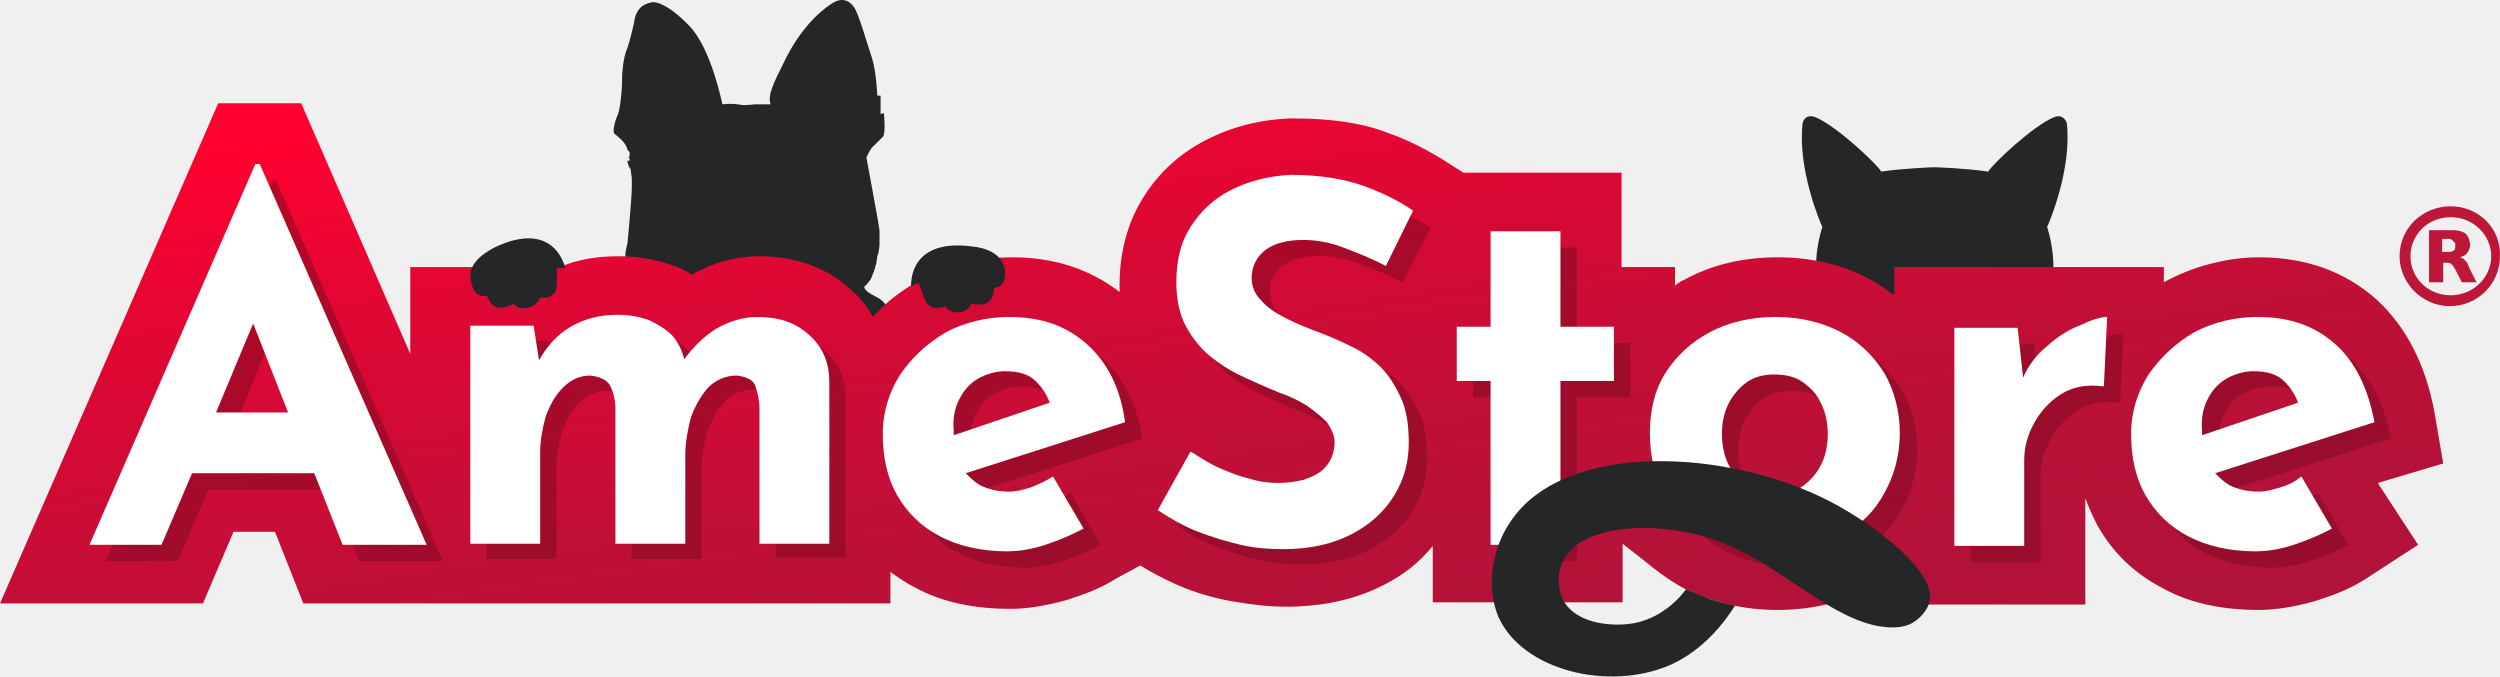
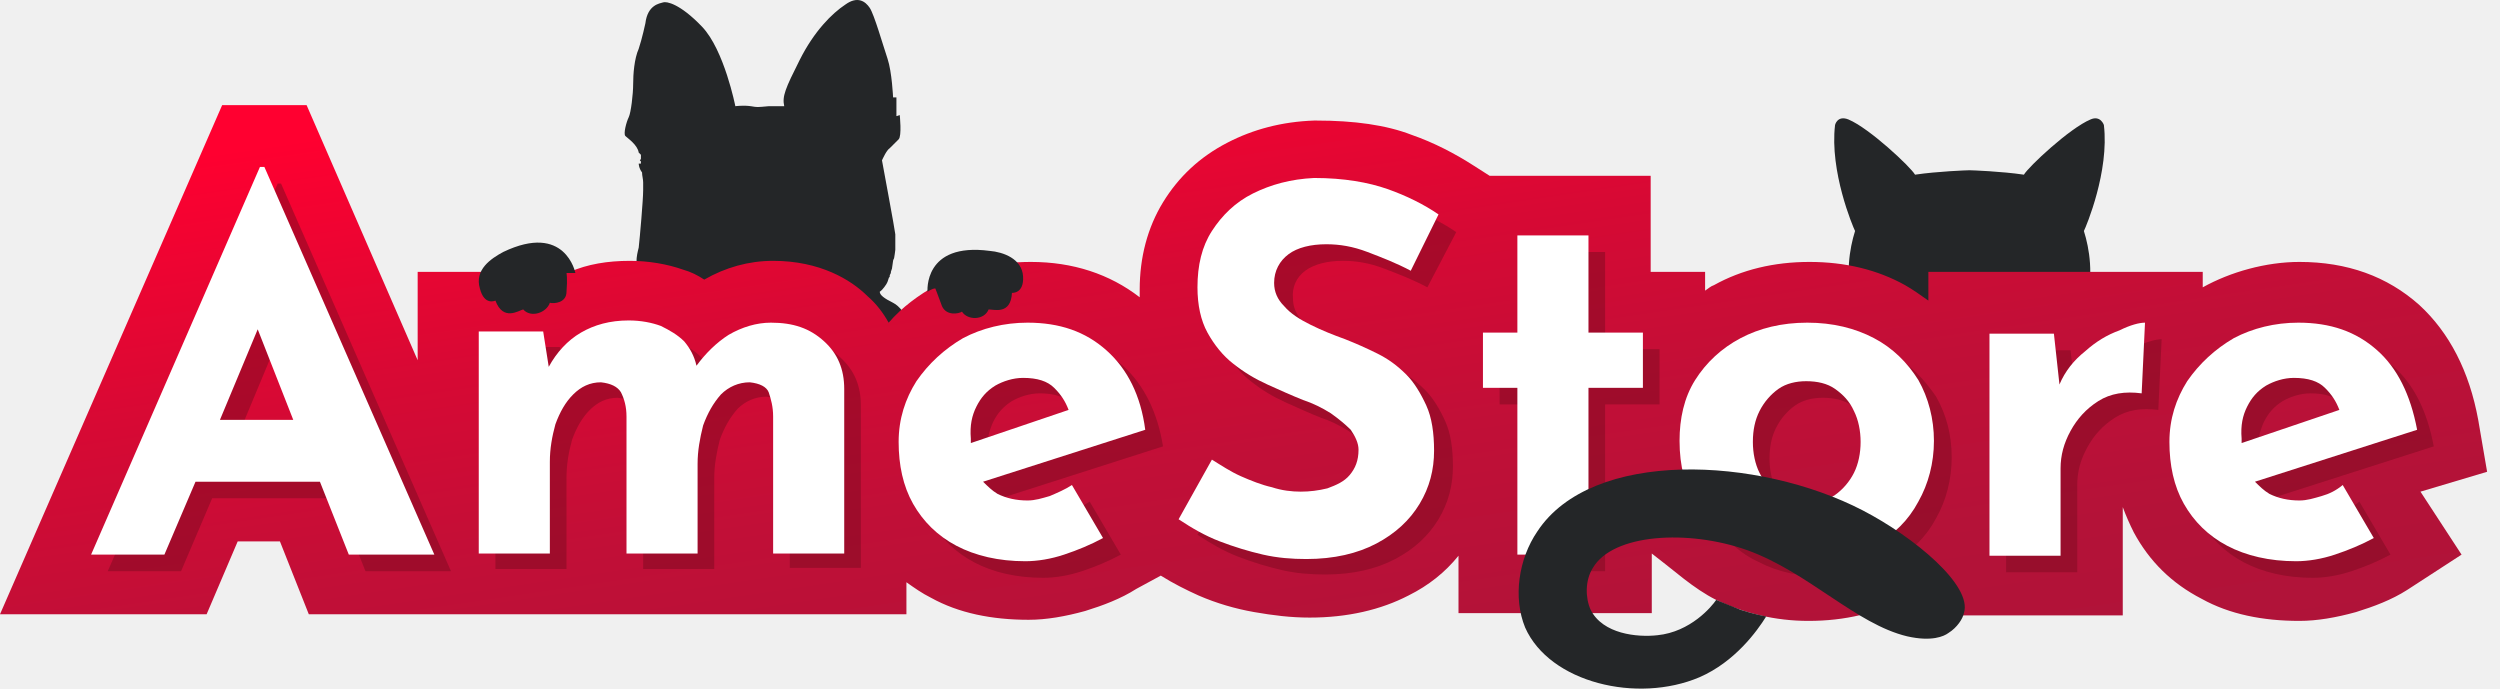
- <svg xmlns="http://www.w3.org/2000/svg" width="170" height="46" viewBox="0 0 170 46" fill="none">
+ <svg xmlns="http://www.w3.org/2000/svg" width="167" height="46" viewBox="0 0 167 46" fill="none">
  <path d="M140.539 8.348C140.539 8.348 140.317 7.684 139.649 7.979C138.239 8.569 135.494 11.152 135.197 11.668C133.713 11.447 131.709 11.373 131.561 11.373C131.412 11.373 129.409 11.447 127.925 11.668C127.628 11.152 124.883 8.569 123.473 7.979C122.731 7.684 122.582 8.348 122.582 8.348C122.211 11.447 123.77 15.136 123.918 15.431C123.547 16.611 123.25 18.382 123.77 20.3C124.066 21.333 124.289 21.407 124.437 22.292V22.366H138.684V22.292C138.833 21.407 139.055 21.333 139.352 20.3C139.871 18.382 139.575 16.611 139.204 15.431C139.352 15.136 140.91 11.447 140.539 8.348Z" fill="#242628" />
  <path d="M61.587 23.399V23.03C61.217 22.514 60.549 20.669 59.658 20.227C59.065 19.932 58.768 19.71 58.768 19.489C58.99 19.341 59.213 18.973 59.213 18.973L59.287 18.825L59.361 18.604C59.361 18.53 59.436 18.53 59.436 18.456V18.382L59.51 18.235V18.161L59.584 17.939L59.658 17.423C59.658 17.349 59.733 17.276 59.733 17.202C59.733 17.202 59.807 16.759 59.807 16.685C59.807 16.685 59.807 16.538 59.807 16.39V16.316C59.807 16.169 59.807 15.947 59.807 15.652C59.807 15.505 58.916 10.709 58.916 10.709C58.99 10.562 59.213 10.045 59.436 9.898C59.436 9.898 59.807 9.529 60.029 9.307C60.252 9.086 60.103 7.684 60.103 7.684L59.881 7.758V6.504H59.658C59.658 6.504 59.584 4.807 59.287 3.921C58.99 3.036 58.397 0.97 58.1 0.527C57.803 0.085 57.284 -0.284 56.468 0.306C55.577 0.896 54.39 2.077 53.425 3.995C52.461 5.913 52.238 6.43 52.386 7.094C52.386 7.094 52.164 7.094 51.348 7.094C50.531 7.168 50.606 7.168 50.16 7.094C49.641 7.02 49.121 7.094 49.121 7.094C49.121 7.094 48.38 3.331 46.895 1.782C45.411 0.232 44.521 0.085 44.298 0.159C44.076 0.232 43.26 0.306 43.111 1.56C43.111 1.56 42.889 2.593 42.666 3.257C42.369 3.921 42.295 4.954 42.295 5.618C42.295 6.282 42.147 7.537 41.998 7.832C41.85 8.127 41.627 8.938 41.776 9.086C41.924 9.233 42.592 9.676 42.666 10.193C42.666 10.193 42.74 10.266 42.814 10.34C42.814 10.414 42.814 10.488 42.814 10.562C42.814 10.635 42.814 10.635 42.74 10.709L42.814 10.783C42.814 10.857 42.814 10.857 42.814 10.93H42.666C42.666 10.93 42.666 11.226 42.889 11.521C42.889 11.742 42.963 11.963 42.963 12.185V12.258C42.963 12.48 42.963 12.627 42.963 12.701C42.963 13.365 42.74 15.874 42.666 16.538C42.592 16.833 42.517 17.128 42.517 17.497C42.517 17.571 42.517 17.644 42.517 17.718C42.517 17.866 42.517 18.382 42.517 18.382L42.666 18.308C42.74 18.53 42.963 19.194 43.111 19.12C43.185 19.194 43.185 19.194 43.26 19.268C43.185 19.341 43.334 19.341 43.334 19.341C43.482 19.563 43.631 19.71 43.705 19.858C43.927 20.153 44.076 20.374 44.15 20.522L43.853 21.112L44.224 21.038C44.224 21.038 44.002 21.407 43.779 21.776C43.556 22.145 43.111 22.957 43.037 23.178C43.037 23.178 43.334 22.809 43.631 22.662C43.631 22.662 43.556 23.178 43.334 23.399H61.587Z" fill="#242628" />
  <path d="M166.139 31.515L165.545 28.048C164.952 24.802 163.616 22.219 161.613 20.375C159.461 18.456 156.789 17.497 153.599 17.497C151.373 17.497 148.998 18.161 147.143 19.194C147.143 19.194 147.143 18.752 147.143 18.161C147.143 18.161 140.242 18.161 140.168 18.161H128.815V20.08C128.296 19.711 127.776 19.342 127.257 19.047C125.402 18.014 123.25 17.497 120.876 17.497C118.501 17.497 116.349 18.014 114.494 19.047C114.272 19.12 114.123 19.268 113.901 19.416V18.161H110.265V11.742H99.505L98.466 11.078C97.205 10.267 95.795 9.529 94.311 9.013C92.605 8.349 90.453 8.053 87.93 8.053H87.781C85.629 8.127 83.7 8.644 81.993 9.529C80.138 10.488 78.729 11.816 77.69 13.513C76.651 15.21 76.132 17.202 76.132 19.342C76.132 19.489 76.132 19.711 76.132 19.858C74.128 18.309 71.679 17.497 68.86 17.497C66.559 17.497 64.482 18.014 62.553 19.047C61.365 19.711 60.252 20.522 59.362 21.555C58.991 20.891 58.546 20.301 57.952 19.785C56.839 18.678 54.761 17.424 51.645 17.424C50.012 17.424 48.454 17.866 47.044 18.678C46.599 18.383 46.154 18.161 45.634 18.014C44.596 17.645 43.334 17.424 42.073 17.424C40.589 17.424 39.253 17.645 38.066 18.161H27.9V24.064L20.48 7.021H17.66H14.841L0 41.033H13.802L15.879 36.164H18.699L20.628 41.033H27.9H35.32H60.549V38.894C61.069 39.262 61.588 39.631 62.181 39.926C64.037 40.959 66.263 41.402 68.711 41.402C69.899 41.402 71.16 41.181 72.496 40.812C73.683 40.443 74.87 40 75.909 39.336L77.541 38.451C78.358 38.967 79.248 39.41 80.064 39.779C81.251 40.295 82.513 40.664 83.774 40.886C85.036 41.107 86.223 41.255 87.484 41.255C90.007 41.255 92.234 40.738 94.088 39.779C95.424 39.115 96.537 38.23 97.428 37.123V40.959H109.003C109.374 40.959 110.339 40.959 110.339 40.959V36.975C110.339 36.975 112.045 38.303 112.491 38.672C113.159 39.189 113.901 39.705 114.643 40.074C116.498 40.959 118.575 41.476 120.801 41.476C123.25 41.476 125.402 40.959 127.331 39.926C127.925 39.631 128.444 39.262 128.889 38.894V41.107H141.801V33.877C142.023 34.467 142.246 34.983 142.543 35.573C143.581 37.492 145.066 38.967 147.069 40C148.924 41.033 151.15 41.476 153.599 41.476C154.786 41.476 156.047 41.255 157.383 40.886C158.57 40.517 159.758 40.074 160.796 39.41L164.432 37.049L161.687 32.843L166.139 31.515Z" fill="url(#paint0_linear_2999_131529)" />
  <g opacity="0.52">
    <path d="M18.55 12.259L7.197 38.156H12.095L14.172 33.286H22.483L24.412 38.156H30.126L18.773 12.259H18.55ZM15.879 29.154L18.402 23.105L20.776 29.154H15.879Z" fill="#7F0920" />
    <path d="M52.609 22.588C51.644 22.588 50.68 22.883 49.789 23.4C48.973 23.916 48.231 24.654 47.637 25.465C47.489 24.801 47.192 24.285 46.821 23.842C46.376 23.4 45.856 23.105 45.263 22.809C44.669 22.588 43.927 22.44 43.111 22.44C41.85 22.44 40.811 22.735 39.92 23.252C39.03 23.768 38.288 24.58 37.769 25.539L37.398 23.178H33.094V38.008H37.843V31.884C37.843 30.999 37.991 30.187 38.214 29.376C38.511 28.564 38.882 27.9 39.401 27.384C39.92 26.867 40.514 26.572 41.256 26.572C41.924 26.646 42.369 26.867 42.592 27.236C42.814 27.679 42.963 28.195 42.963 28.859V38.008H47.712V31.958C47.712 31.073 47.86 30.261 48.083 29.376C48.379 28.564 48.75 27.9 49.27 27.31C49.789 26.794 50.457 26.498 51.199 26.498C51.867 26.572 52.312 26.794 52.461 27.162C52.609 27.605 52.757 28.122 52.757 28.785V37.934H57.506V27.089C57.506 25.761 57.061 24.728 56.171 23.916C55.28 23.031 54.093 22.588 52.609 22.588Z" fill="#7F0920" />
    <path d="M75.093 24.506C73.683 23.251 71.976 22.661 69.824 22.661C68.266 22.661 66.782 23.03 65.52 23.694C64.259 24.432 63.22 25.391 62.404 26.572C61.662 27.752 61.217 29.08 61.217 30.629C61.217 32.179 61.514 33.581 62.181 34.761C62.849 35.942 63.814 36.901 65.075 37.565C66.337 38.229 67.895 38.598 69.676 38.598C70.492 38.598 71.382 38.45 72.273 38.155C73.163 37.86 74.054 37.491 74.87 37.048L72.792 33.507C72.347 33.802 71.828 34.023 71.308 34.245C70.789 34.392 70.344 34.54 69.824 34.54C69.082 34.54 68.414 34.392 67.821 34.097C67.45 33.876 67.153 33.581 66.856 33.285L77.69 29.818C77.319 27.531 76.428 25.76 75.093 24.506ZM66.337 28.195C66.634 27.604 67.005 27.162 67.598 26.793C68.118 26.498 68.785 26.276 69.453 26.276C70.418 26.276 71.086 26.498 71.531 26.94C71.976 27.383 72.273 27.826 72.496 28.416L65.966 30.629C65.966 30.556 65.966 30.408 65.966 30.334C65.891 29.523 66.04 28.859 66.337 28.195Z" fill="#7F0920" />
    <path d="M87.187 18.087C87.781 17.645 88.671 17.423 89.71 17.423C90.6 17.423 91.491 17.571 92.455 17.94C93.42 18.309 94.385 18.678 95.349 19.194L97.278 15.505C96.314 14.841 95.126 14.251 93.865 13.808C92.604 13.365 90.971 13.07 88.968 13.07C87.409 13.144 86.074 13.513 84.887 14.103C83.699 14.694 82.809 15.579 82.141 16.612C81.473 17.645 81.177 18.899 81.177 20.375C81.177 21.555 81.399 22.588 81.844 23.399C82.29 24.211 82.883 24.949 83.551 25.465C84.293 26.056 85.035 26.498 85.851 26.867C86.668 27.236 87.484 27.605 88.226 27.9C88.894 28.122 89.487 28.417 90.081 28.785C90.6 29.154 91.045 29.523 91.416 29.892C91.713 30.335 91.936 30.777 91.936 31.22C91.936 31.958 91.713 32.474 91.342 32.917C90.971 33.36 90.452 33.581 89.858 33.803C89.264 33.95 88.671 34.024 88.077 34.024C87.484 34.024 86.816 33.95 86.148 33.729C85.48 33.581 84.738 33.286 84.07 32.991C83.403 32.696 82.735 32.253 82.141 31.884L79.989 35.721C80.88 36.311 81.77 36.828 82.735 37.196C83.699 37.565 84.664 37.86 85.629 38.082C86.593 38.303 87.558 38.377 88.522 38.377C90.378 38.377 91.936 38.008 93.197 37.344C94.459 36.68 95.423 35.795 96.091 34.688C96.759 33.581 97.056 32.401 97.056 31.146C97.056 29.966 96.907 28.933 96.536 28.122C96.165 27.31 95.72 26.572 95.201 26.056C94.607 25.465 94.013 25.023 93.272 24.654C92.529 24.285 91.862 23.99 91.12 23.695C90.303 23.399 89.561 23.104 88.819 22.735C88.077 22.367 87.484 21.998 87.038 21.481C86.593 21.039 86.371 20.522 86.371 19.932C86.296 19.194 86.593 18.53 87.187 18.087Z" fill="#7F0920" />
    <path d="M107.222 16.833H102.473V23.326H100.173V27.015H102.473V38.156H107.222V27.015H110.858V23.326H107.222V16.833Z" fill="#7F0920" />
    <path d="M126.366 23.694C125.105 23.03 123.621 22.661 121.914 22.661C120.207 22.661 118.723 23.03 117.462 23.694C116.201 24.358 115.162 25.317 114.42 26.498C113.678 27.678 113.381 29.08 113.381 30.556C113.381 32.252 113.752 33.654 114.494 34.835C115.236 36.015 116.201 36.974 117.536 37.565C118.798 38.229 120.282 38.524 121.914 38.524C123.695 38.524 125.179 38.155 126.44 37.491C127.702 36.827 128.667 35.868 129.334 34.614C130.002 33.433 130.373 32.031 130.373 30.556C130.373 29.006 130.002 27.678 129.334 26.498C128.518 25.317 127.628 24.358 126.366 23.694ZM124.956 32.695C124.66 33.285 124.214 33.802 123.695 34.171C123.176 34.54 122.508 34.687 121.766 34.687C121.098 34.687 120.504 34.54 119.911 34.171C119.391 33.802 118.946 33.285 118.649 32.695C118.352 32.105 118.204 31.367 118.204 30.629C118.204 29.818 118.352 29.154 118.649 28.564C118.946 27.973 119.391 27.457 119.911 27.088C120.43 26.719 121.098 26.572 121.766 26.572C122.508 26.572 123.176 26.719 123.695 27.088C124.214 27.457 124.66 27.899 124.956 28.564C125.253 29.154 125.402 29.892 125.402 30.629C125.402 31.367 125.253 32.105 124.956 32.695Z" fill="#7F0920" />
    <path d="M140.391 24.579C139.649 25.17 139.056 25.907 138.685 26.793L138.314 23.399H134.01V38.229H138.759V32.4C138.759 31.515 138.981 30.703 139.427 29.892C139.872 29.08 140.465 28.416 141.282 27.899C142.098 27.383 143.062 27.235 144.175 27.383L144.398 22.661C144.027 22.661 143.433 22.809 142.691 23.178C141.875 23.473 141.133 23.915 140.391 24.579Z" fill="#7F0920" />
    <path d="M156.195 34.245C155.676 34.392 155.23 34.54 154.711 34.54C153.969 34.54 153.301 34.392 152.708 34.097C152.336 33.876 152.04 33.581 151.743 33.285L162.576 29.818C162.131 27.457 161.241 25.686 159.905 24.506C158.495 23.251 156.789 22.661 154.637 22.661C153.079 22.661 151.594 23.03 150.333 23.694C149.072 24.432 148.033 25.391 147.217 26.572C146.475 27.752 146.029 29.08 146.029 30.629C146.029 32.179 146.326 33.581 146.994 34.761C147.662 35.942 148.626 36.901 149.888 37.565C151.149 38.229 152.708 38.598 154.488 38.598C155.305 38.598 156.195 38.45 157.085 38.155C157.976 37.86 158.866 37.491 159.683 37.048L157.605 33.507C157.16 33.876 156.714 34.097 156.195 34.245ZM151.223 28.195C151.52 27.604 151.891 27.162 152.485 26.793C153.004 26.498 153.672 26.276 154.34 26.276C155.305 26.276 155.972 26.498 156.418 26.94C156.863 27.383 157.16 27.826 157.382 28.416L150.852 30.629C150.852 30.556 150.852 30.408 150.852 30.334C150.778 29.523 150.927 28.859 151.223 28.195Z" fill="#7F0920" />
  </g>
  <path d="M17.364 11.151L6.085 37.048H10.982L13.06 32.179H21.371L23.3 37.048H29.014L17.66 11.151H17.364ZM14.692 28.047L17.215 21.997L19.59 28.047H14.692Z" fill="white" />
  <path d="M51.497 21.554C50.532 21.554 49.567 21.849 48.677 22.365C47.861 22.882 47.119 23.62 46.525 24.431C46.377 23.767 46.08 23.251 45.709 22.808C45.264 22.365 44.744 22.07 44.151 21.775C43.557 21.554 42.815 21.406 41.999 21.406C40.737 21.406 39.699 21.701 38.808 22.218C37.918 22.734 37.176 23.546 36.656 24.505L36.285 22.144H31.981V36.974H36.73V30.85C36.73 29.965 36.879 29.153 37.101 28.342C37.398 27.53 37.769 26.866 38.289 26.349C38.808 25.833 39.402 25.538 40.144 25.538C40.812 25.612 41.257 25.833 41.479 26.202C41.702 26.645 41.85 27.161 41.85 27.825V36.974H46.599V30.998C46.599 30.112 46.748 29.301 46.97 28.415C47.267 27.604 47.638 26.94 48.158 26.349C48.677 25.833 49.345 25.538 50.087 25.538C50.755 25.612 51.2 25.833 51.348 26.202C51.497 26.645 51.645 27.161 51.645 27.825V36.974H56.394V25.981C56.394 24.653 55.949 23.62 55.058 22.808C54.094 21.923 52.981 21.554 51.497 21.554Z" fill="white" />
  <path d="M73.905 23.398C72.495 22.144 70.789 21.554 68.637 21.554C67.079 21.554 65.594 21.923 64.333 22.587C63.072 23.324 62.033 24.284 61.217 25.464C60.474 26.645 60.029 27.973 60.029 29.522C60.029 31.071 60.326 32.473 60.994 33.654C61.662 34.834 62.626 35.793 63.888 36.457C65.149 37.121 66.707 37.49 68.488 37.49C69.305 37.49 70.195 37.343 71.085 37.047C71.976 36.752 72.866 36.383 73.683 35.941L71.605 32.399C71.16 32.694 70.64 32.916 70.121 33.137C69.601 33.285 69.156 33.432 68.637 33.432C67.895 33.432 67.227 33.285 66.633 32.99C66.262 32.768 65.966 32.473 65.669 32.178L76.502 28.71C76.205 26.423 75.315 24.652 73.905 23.398ZM65.224 27.161C65.52 26.571 65.891 26.128 66.485 25.759C67.004 25.464 67.672 25.243 68.34 25.243C69.305 25.243 69.972 25.464 70.418 25.907C70.863 26.349 71.16 26.792 71.382 27.382L64.852 29.596C64.852 29.522 64.852 29.374 64.852 29.301C64.778 28.415 64.927 27.751 65.224 27.161Z" fill="white" />
  <path d="M86.076 16.98C86.669 16.537 87.56 16.316 88.598 16.316C89.489 16.316 90.379 16.463 91.344 16.832C92.308 17.201 93.273 17.57 94.238 18.086L96.093 14.323C95.128 13.659 93.941 13.069 92.68 12.627C91.418 12.184 89.786 11.889 87.782 11.889C86.224 11.963 84.888 12.331 83.701 12.922C82.514 13.512 81.623 14.397 80.956 15.43C80.288 16.463 79.991 17.717 79.991 19.193C79.991 20.373 80.213 21.406 80.659 22.218C81.104 23.029 81.698 23.767 82.365 24.284C83.107 24.874 83.85 25.317 84.666 25.686C85.482 26.055 86.298 26.423 87.04 26.718C87.708 26.94 88.302 27.235 88.895 27.604C89.415 27.973 89.86 28.342 90.231 28.71C90.528 29.153 90.75 29.596 90.75 30.039C90.75 30.776 90.528 31.293 90.157 31.735C89.786 32.178 89.266 32.4 88.673 32.621C88.079 32.768 87.485 32.842 86.892 32.842C86.298 32.842 85.63 32.768 84.963 32.547C84.295 32.4 83.553 32.104 82.885 31.809C82.217 31.514 81.549 31.072 80.956 30.703L78.73 34.687C79.62 35.277 80.51 35.793 81.475 36.162C82.44 36.531 83.404 36.826 84.369 37.048C85.334 37.269 86.298 37.343 87.263 37.343C89.118 37.343 90.676 36.974 91.938 36.31C93.199 35.646 94.164 34.761 94.831 33.654C95.499 32.547 95.796 31.367 95.796 30.112C95.796 28.932 95.648 27.899 95.277 27.087C94.906 26.276 94.46 25.538 93.941 25.021C93.347 24.431 92.754 23.989 92.012 23.62C91.27 23.251 90.602 22.956 89.86 22.661C89.044 22.366 88.302 22.07 87.56 21.701C86.817 21.332 86.224 20.964 85.779 20.447C85.334 20.005 85.111 19.488 85.111 18.898C85.111 18.086 85.482 17.422 86.076 16.98Z" fill="white" />
  <path d="M106.11 15.726H101.361V22.218H99.061V25.907H101.361V37.048H106.11V25.907H109.746V22.218H106.11V15.726Z" fill="white" />
  <path d="M125.18 22.587C123.918 21.923 122.434 21.554 120.728 21.554C119.021 21.554 117.537 21.923 116.275 22.587C115.014 23.251 113.975 24.21 113.233 25.39C112.491 26.571 112.194 27.973 112.194 29.448C112.194 31.145 112.565 32.547 113.307 33.727C114.049 34.908 115.014 35.867 116.35 36.457C117.611 37.121 119.095 37.416 120.728 37.416C122.508 37.416 123.992 37.047 125.254 36.383C126.515 35.719 127.48 34.76 128.148 33.506C128.816 32.326 129.187 30.924 129.187 29.448C129.187 27.973 128.816 26.571 128.148 25.39C127.406 24.21 126.441 23.251 125.18 22.587ZM123.844 31.588C123.547 32.178 123.102 32.694 122.583 33.063C122.063 33.432 121.395 33.58 120.653 33.58C119.986 33.58 119.392 33.432 118.798 33.063C118.279 32.694 117.834 32.178 117.537 31.588C117.24 30.998 117.092 30.26 117.092 29.522C117.092 28.71 117.24 28.046 117.537 27.456C117.834 26.866 118.279 26.349 118.798 25.98C119.318 25.612 119.986 25.464 120.653 25.464C121.395 25.464 122.063 25.612 122.583 25.98C123.102 26.349 123.547 26.792 123.844 27.456C124.141 28.046 124.289 28.784 124.289 29.522C124.289 30.26 124.141 30.998 123.844 31.588Z" fill="white" />
  <path d="M139.279 23.472C138.537 24.062 137.943 24.8 137.572 25.685L137.201 22.291H132.897V37.121H137.646V31.293C137.646 30.407 137.869 29.596 138.314 28.784C138.759 27.973 139.353 27.309 140.169 26.792C140.986 26.276 141.95 26.128 143.063 26.276L143.286 21.554C142.915 21.554 142.321 21.701 141.579 22.07C140.763 22.365 140.021 22.808 139.279 23.472Z" fill="white" />
  <path d="M155.083 33.137C154.563 33.285 154.118 33.432 153.599 33.432C152.857 33.432 152.189 33.285 151.595 32.99C151.224 32.768 150.927 32.473 150.631 32.178L161.464 28.71C161.019 26.349 160.128 24.579 158.793 23.398C157.383 22.144 155.676 21.554 153.524 21.554C151.966 21.554 150.482 21.923 149.221 22.587C147.959 23.324 146.92 24.284 146.104 25.464C145.362 26.645 144.917 27.973 144.917 29.522C144.917 31.071 145.214 32.473 145.882 33.654C146.549 34.834 147.514 35.793 148.776 36.457C150.037 37.121 151.595 37.49 153.376 37.49C154.192 37.49 155.083 37.343 155.973 37.047C156.864 36.752 157.754 36.383 158.57 35.941L156.493 32.399C156.047 32.768 155.602 32.99 155.083 33.137ZM150.111 27.161C150.408 26.571 150.779 26.128 151.373 25.759C151.892 25.464 152.56 25.243 153.228 25.243C154.192 25.243 154.86 25.464 155.305 25.907C155.751 26.349 156.047 26.792 156.27 27.382L149.74 29.596C149.74 29.522 149.74 29.374 149.74 29.301C149.666 28.415 149.814 27.751 150.111 27.161Z" fill="white" />
-   <path d="M166.658 14.029C164.729 14.029 163.171 15.505 163.171 17.423C163.171 19.268 164.729 20.817 166.584 20.817C168.513 20.817 169.998 19.268 169.998 17.423C170.072 15.505 168.513 14.029 166.658 14.029ZM166.658 20.079C165.1 20.079 163.913 18.899 163.913 17.423C163.913 15.948 165.1 14.767 166.658 14.767C168.142 14.767 169.404 15.948 169.404 17.423C169.404 18.899 168.142 20.079 166.658 20.079Z" fill="#BC1639" />
-   <path d="M167.771 17.866C167.623 17.718 167.474 17.497 167.251 17.497C167.326 17.497 167.4 17.423 167.474 17.423C167.697 17.349 167.845 17.128 167.919 16.907C167.994 16.759 167.994 16.538 167.919 16.39C167.919 16.243 167.845 16.169 167.771 16.021C167.697 15.874 167.548 15.8 167.326 15.726C167.103 15.652 166.88 15.652 166.658 15.652C166.213 15.652 165.693 15.652 165.248 15.652C165.174 15.652 165.174 15.652 165.174 15.726C165.174 16.833 165.174 18.013 165.174 19.12C165.174 19.194 165.174 19.194 165.248 19.194C165.545 19.194 165.842 19.194 166.064 19.194C166.138 19.194 166.138 19.194 166.138 19.12C166.138 18.677 166.138 18.308 166.138 17.866C166.213 17.866 166.361 17.866 166.435 17.866C166.584 17.866 166.732 17.939 166.806 18.087C166.88 18.161 166.88 18.235 166.955 18.308C167.103 18.604 167.251 18.899 167.4 19.194C167.4 19.194 167.4 19.194 167.474 19.194C167.771 19.194 168.068 19.194 168.365 19.194C168.439 19.194 168.439 19.194 168.365 19.12C168.216 18.825 168.068 18.53 167.919 18.235C167.845 18.013 167.771 17.939 167.771 17.866ZM166.658 17.128C166.584 17.128 166.509 17.128 166.435 17.128C166.361 17.128 166.213 17.128 166.138 17.128C166.064 17.128 166.064 17.128 166.064 17.128C166.064 16.98 166.064 16.833 166.064 16.685C166.064 16.538 166.064 16.39 166.064 16.243C166.213 16.243 166.361 16.243 166.509 16.243C166.584 16.243 166.658 16.243 166.732 16.316C166.806 16.39 166.88 16.464 166.955 16.538C166.955 16.611 166.955 16.759 166.955 16.833C166.955 16.98 166.88 17.054 166.658 17.128Z" fill="#BC1639" />
  <path d="M114.642 40.074C114.345 40.516 112.935 42.213 110.709 42.434C109.374 42.582 107.073 42.361 106.257 40.737C105.886 39.926 105.886 38.745 106.405 37.934C107.741 35.647 112.787 35.352 116.72 36.753C120.801 38.229 123.991 41.697 127.405 42.508C129.037 42.877 129.853 42.508 130.15 42.287C130.744 41.918 131.115 41.328 131.189 40.959C131.783 39.114 127.85 35.868 124.437 34.097C117.462 30.482 106.331 29.966 102.695 35.499C101.434 37.344 101.063 39.926 101.879 41.918C103.512 45.607 109.374 47.009 113.529 45.238C115.903 44.205 117.387 42.139 117.981 41.18C117.981 41.18 117.165 41.033 116.274 40.737C115.384 40.369 114.642 40.074 114.642 40.074Z" fill="#242628" />
  <path d="M66.115 16.76C67.005 16.834 68.266 17.276 68.341 18.457C68.415 19.637 67.599 19.563 67.599 19.563C67.524 21.039 66.411 20.67 66.04 20.67C65.743 21.408 64.63 21.408 64.26 20.818C64.037 20.965 63.221 21.113 62.924 20.449C62.627 19.637 62.479 19.268 62.479 19.268C62.256 19.268 61.959 19.49 61.959 19.49C61.959 19.49 61.662 16.169 66.115 16.76Z" fill="#242628" />
  <path d="M33.613 16.833C32.797 17.275 31.684 18.013 32.055 19.267C32.352 20.448 33.094 20.079 33.094 20.079C33.613 21.481 34.652 20.743 34.949 20.669C35.468 21.26 36.507 20.891 36.73 20.227C37.026 20.3 37.843 20.227 37.843 19.489C37.917 18.604 37.843 18.235 37.843 18.235C38.065 18.235 38.436 18.235 38.436 18.235C38.436 18.235 37.769 14.841 33.613 16.833Z" fill="#242628" />
  <defs>
    <linearGradient id="paint0_linear_2999_131529" x1="85.892" y1="55.142" x2="77.859" y2="0.83" gradientUnits="userSpaceOnUse">
      <stop offset="0.017" stop-color="#AF1339" />
      <stop offset="0.224" stop-color="#B41238" />
      <stop offset="0.452" stop-color="#C10F37" />
      <stop offset="0.692" stop-color="#D70934" />
      <stop offset="0.937" stop-color="#F60231" />
      <stop offset="1" stop-color="#FF0030" />
    </linearGradient>
  </defs>
</svg>
